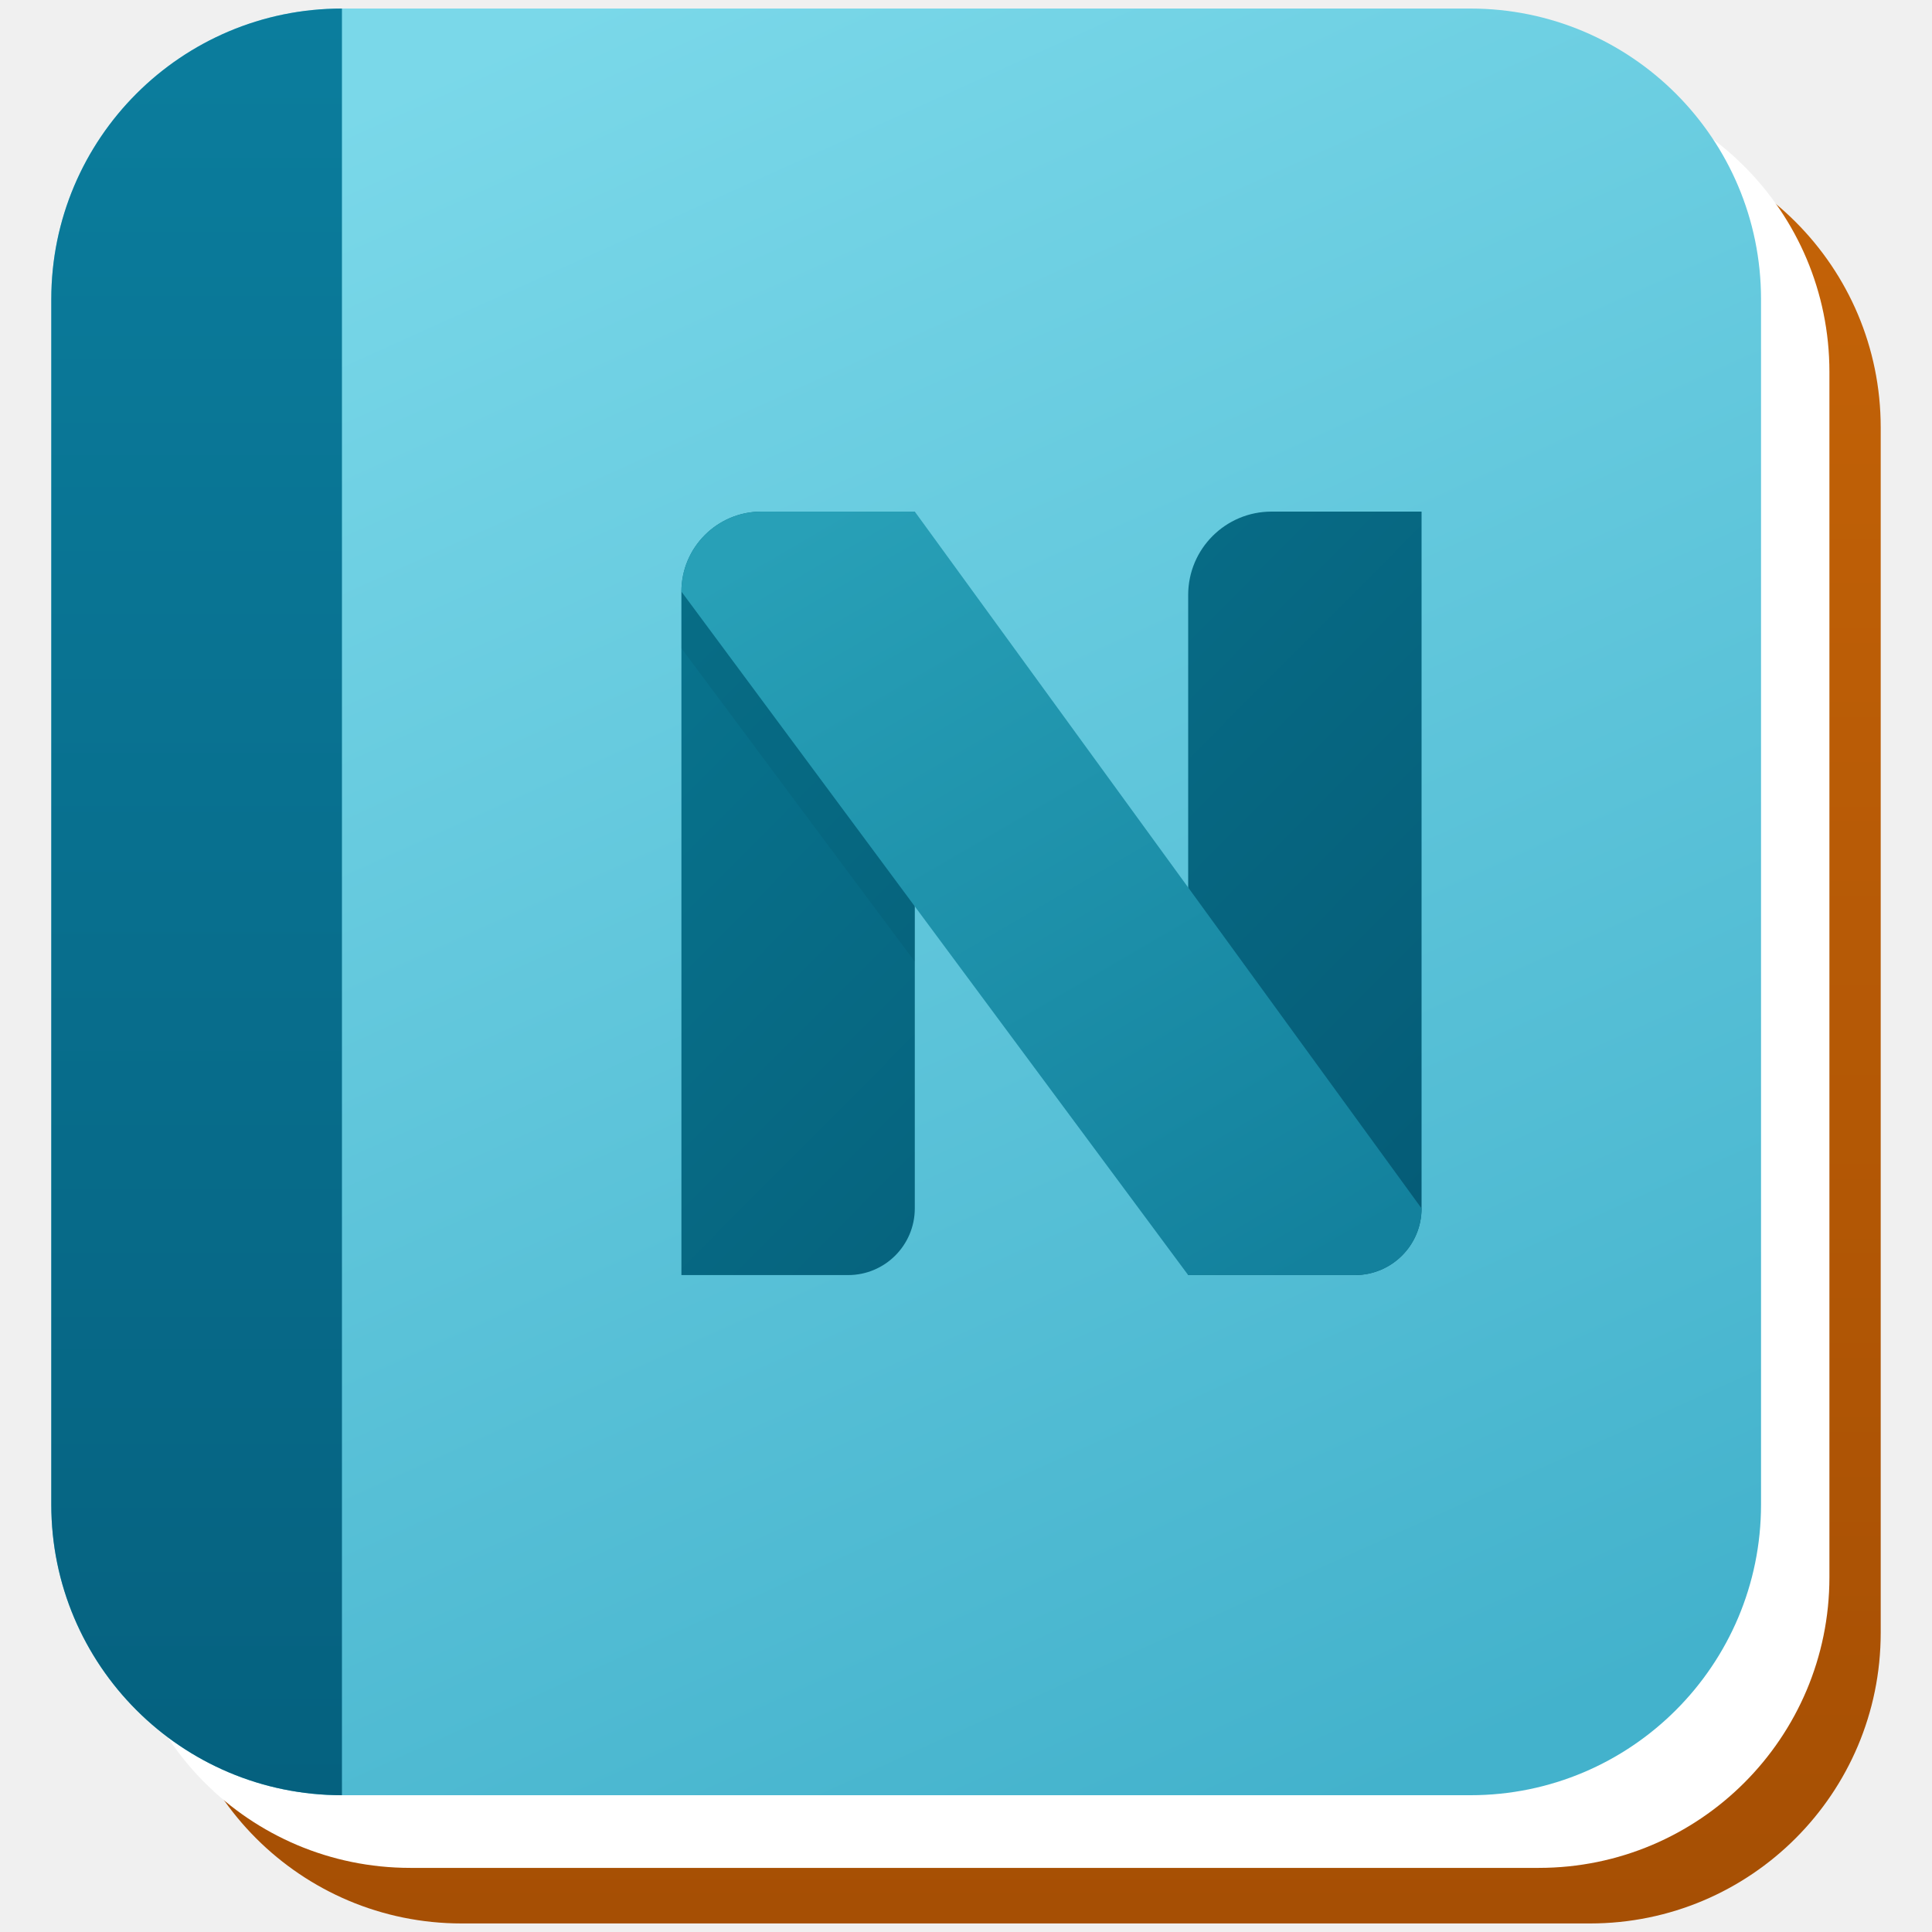
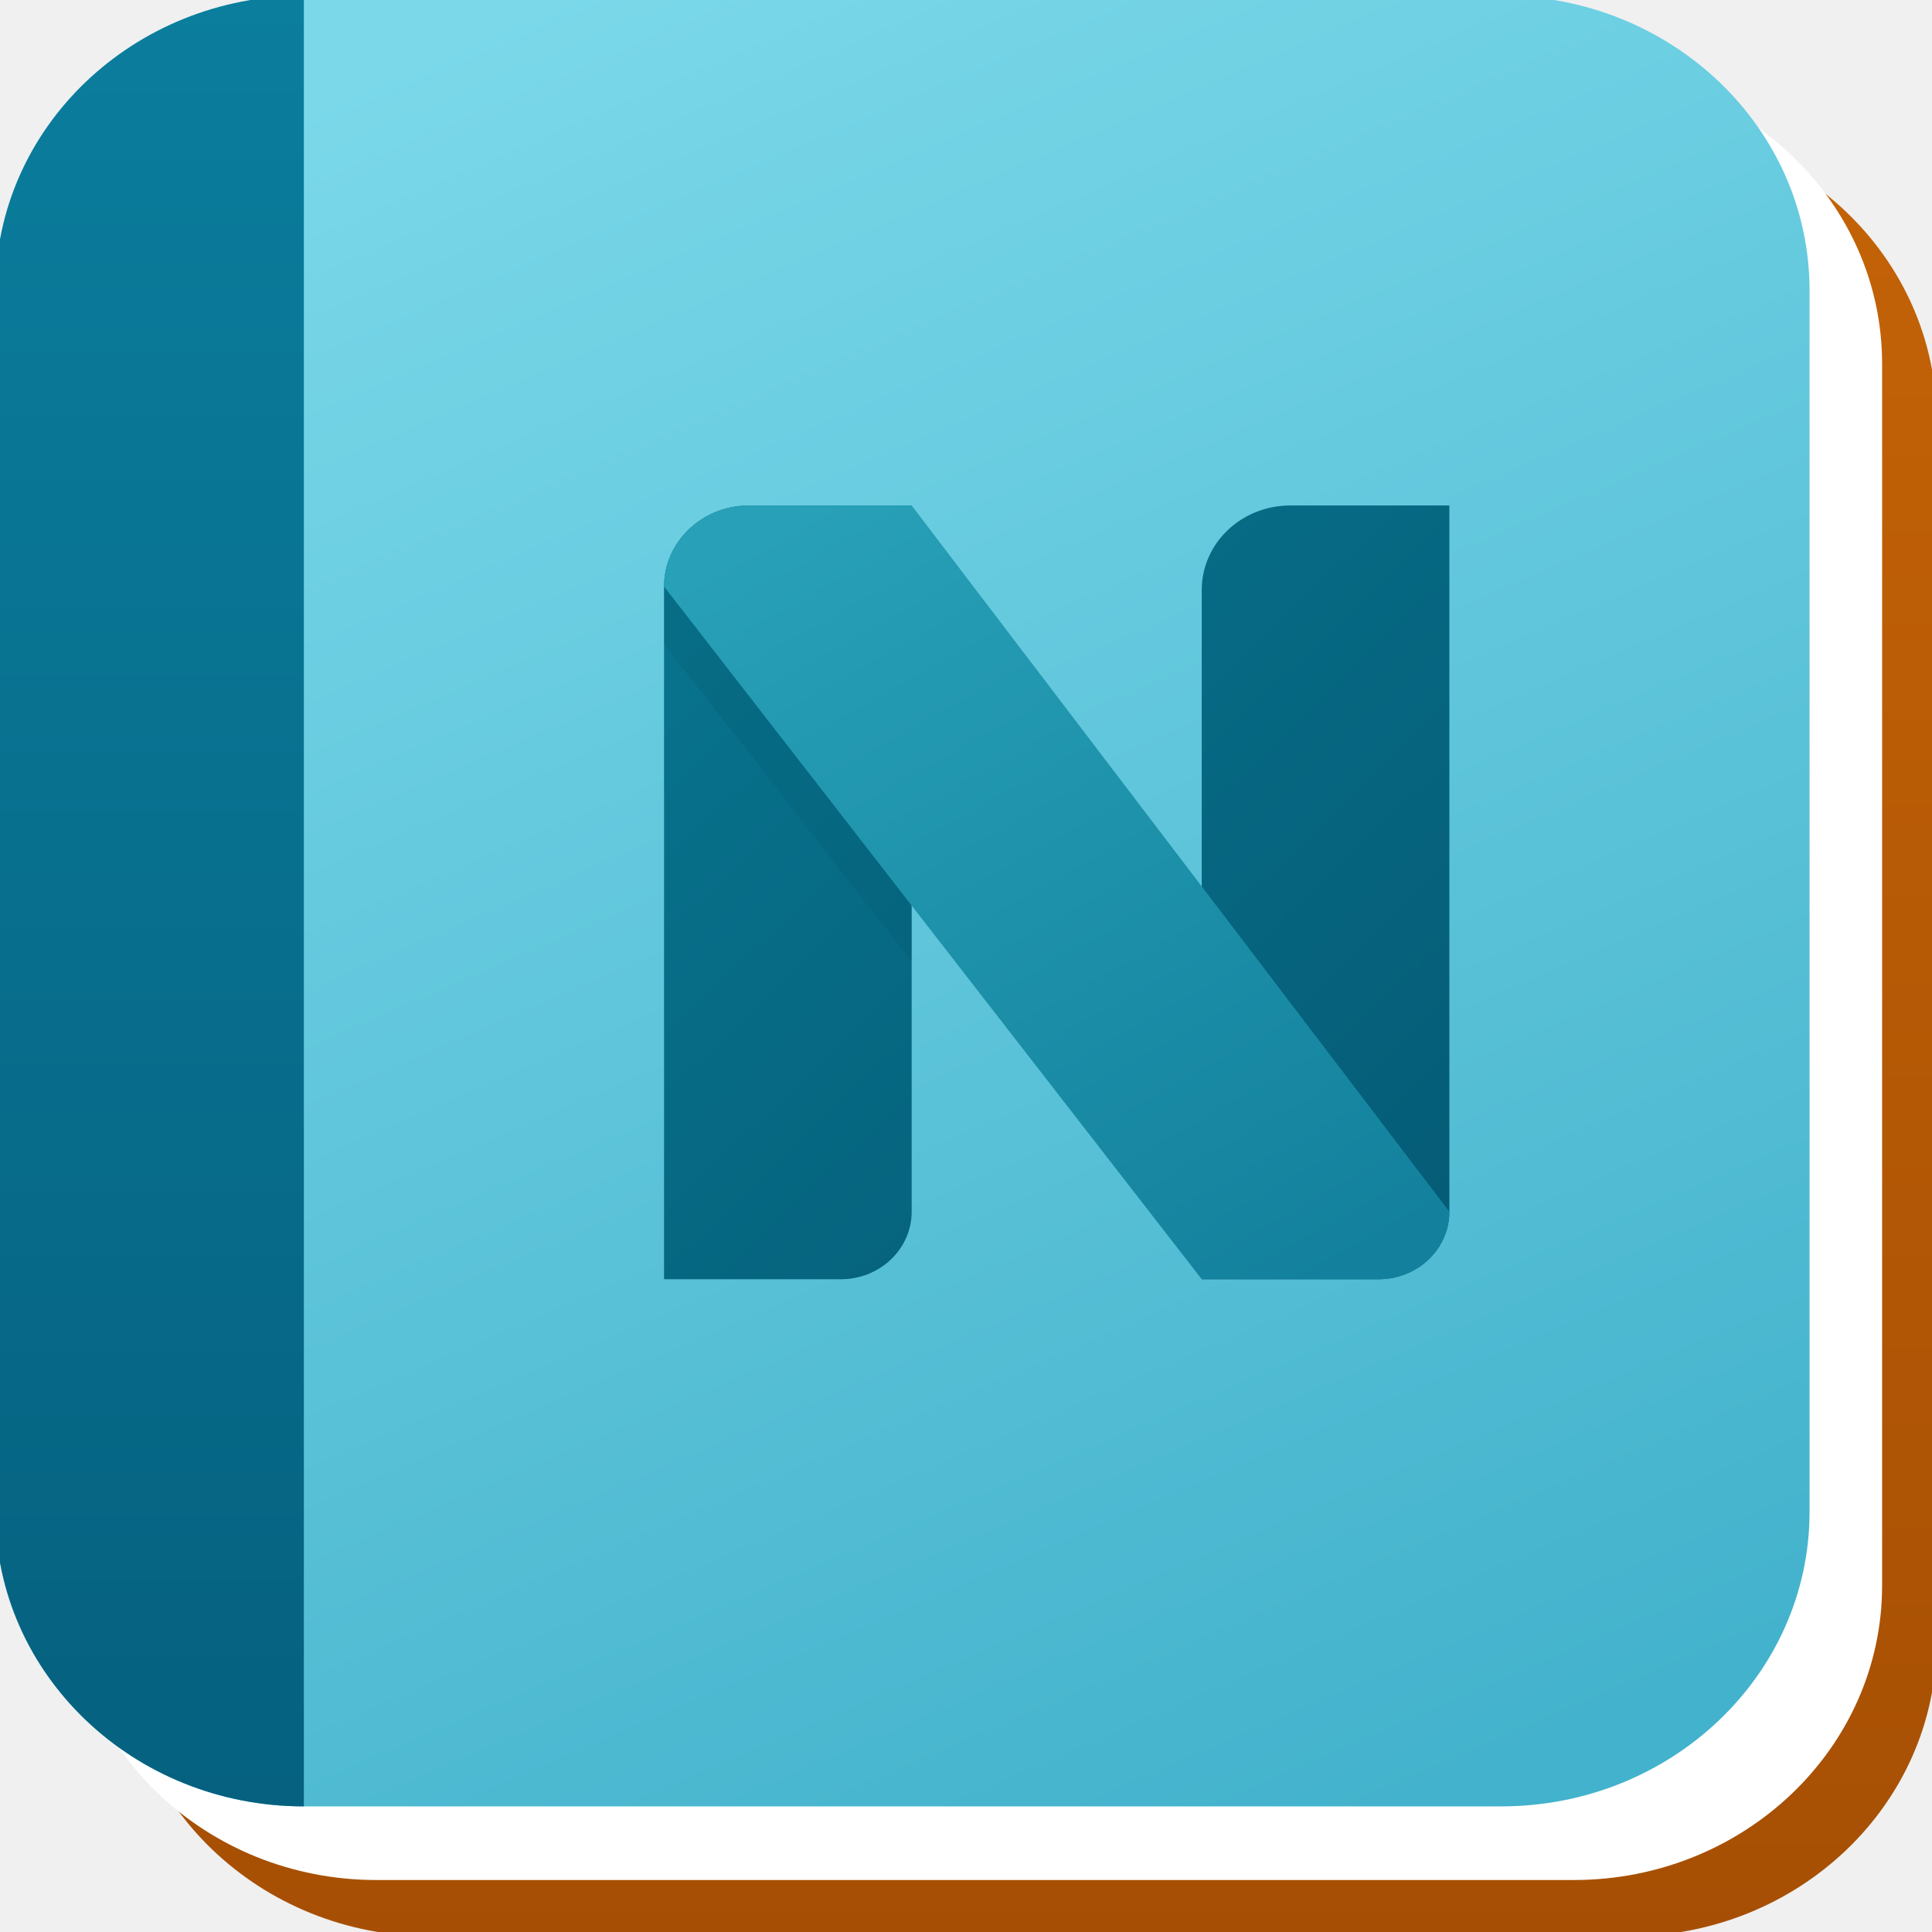
- <svg xmlns="http://www.w3.org/2000/svg" width="1024" height="1024" viewBox="60 60 904 904" fill="none">
+ <svg xmlns="http://www.w3.org/2000/svg" width="1024" height="1024" viewBox="86 66 852 892" preserveAspectRatio="none" fill="none">
  <defs>
    <linearGradient id="cover" x1="328" y1="64" x2="706" y2="900" gradientUnits="userSpaceOnUse">
      <stop stop-color="#7AD8E9" />
      <stop offset="1" stop-color="#43B2CC" />
    </linearGradient>
    <linearGradient id="spine" x1="152" y1="64" x2="152" y2="900" gradientUnits="userSpaceOnUse">
      <stop stop-color="#0B7D9D" />
      <stop offset="1" stop-color="#05617F" />
    </linearGradient>
    <linearGradient id="back" x1="540" y1="124" x2="540" y2="960" gradientUnits="userSpaceOnUse">
      <stop stop-color="#C46307" />
      <stop offset="1" stop-color="#A64F04" />
    </linearGradient>
    <clipPath id="cover-clip">
      <rect x="84" y="64" width="800" height="836" rx="136" />
    </clipPath>
    <linearGradient id="N-side" x1="300" y1="282" x2="740" y2="720" gradientUnits="userSpaceOnUse">
      <stop stop-color="#08748E" />
      <stop offset="1" stop-color="#055B76" />
    </linearGradient>
    <linearGradient id="N-fold" x1="376" y1="278" x2="648" y2="744" gradientUnits="userSpaceOnUse">
      <stop stop-color="#28A0B7" />
      <stop offset="1" stop-color="#13819D" />
    </linearGradient>
  </defs>
  <g id="notebook">
    <rect id="back-cover" x="140" y="124" width="800" height="836" rx="136" fill="url(#back)" />
    <rect id="pages" x="116" y="98" width="800" height="836" rx="136" fill="#FFFFFF" />
    <g id="front-cover" clip-path="url(#cover-clip)">
      <rect x="84" y="64" width="800" height="836" rx="136" fill="url(#cover)" />
      <rect id="book-spine" x="84" y="64" width="136" height="836" fill="url(#spine)" />
      <g id="notora-monogram" transform="translate(152.64 82.54) scale(.78)">
        <path id="N-left-fold" d="M290 736V326C290 299.49 311.49 278 338 278H430V696C430 718.09 412.09 736 390 736H290Z" fill="url(#N-side)" />
        <path id="N-right-fold" d="M594 328C594 300.39 616.39 278 644 278H734V696C734 718.09 716.09 736 694 736H594V328Z" fill="url(#N-side)" />
        <path id="N-diagonal-fold" d="M338 278H430L734 696C734 718.09 716.09 736 694 736H594L290 326C290 299.49 311.49 278 338 278Z" fill="url(#N-fold)" />
        <path id="N-fold-depth" d="M290 326L430 515V548L290 360Z" fill="#044A63" fill-opacity=".15" />
      </g>
    </g>
  </g>
</svg>
